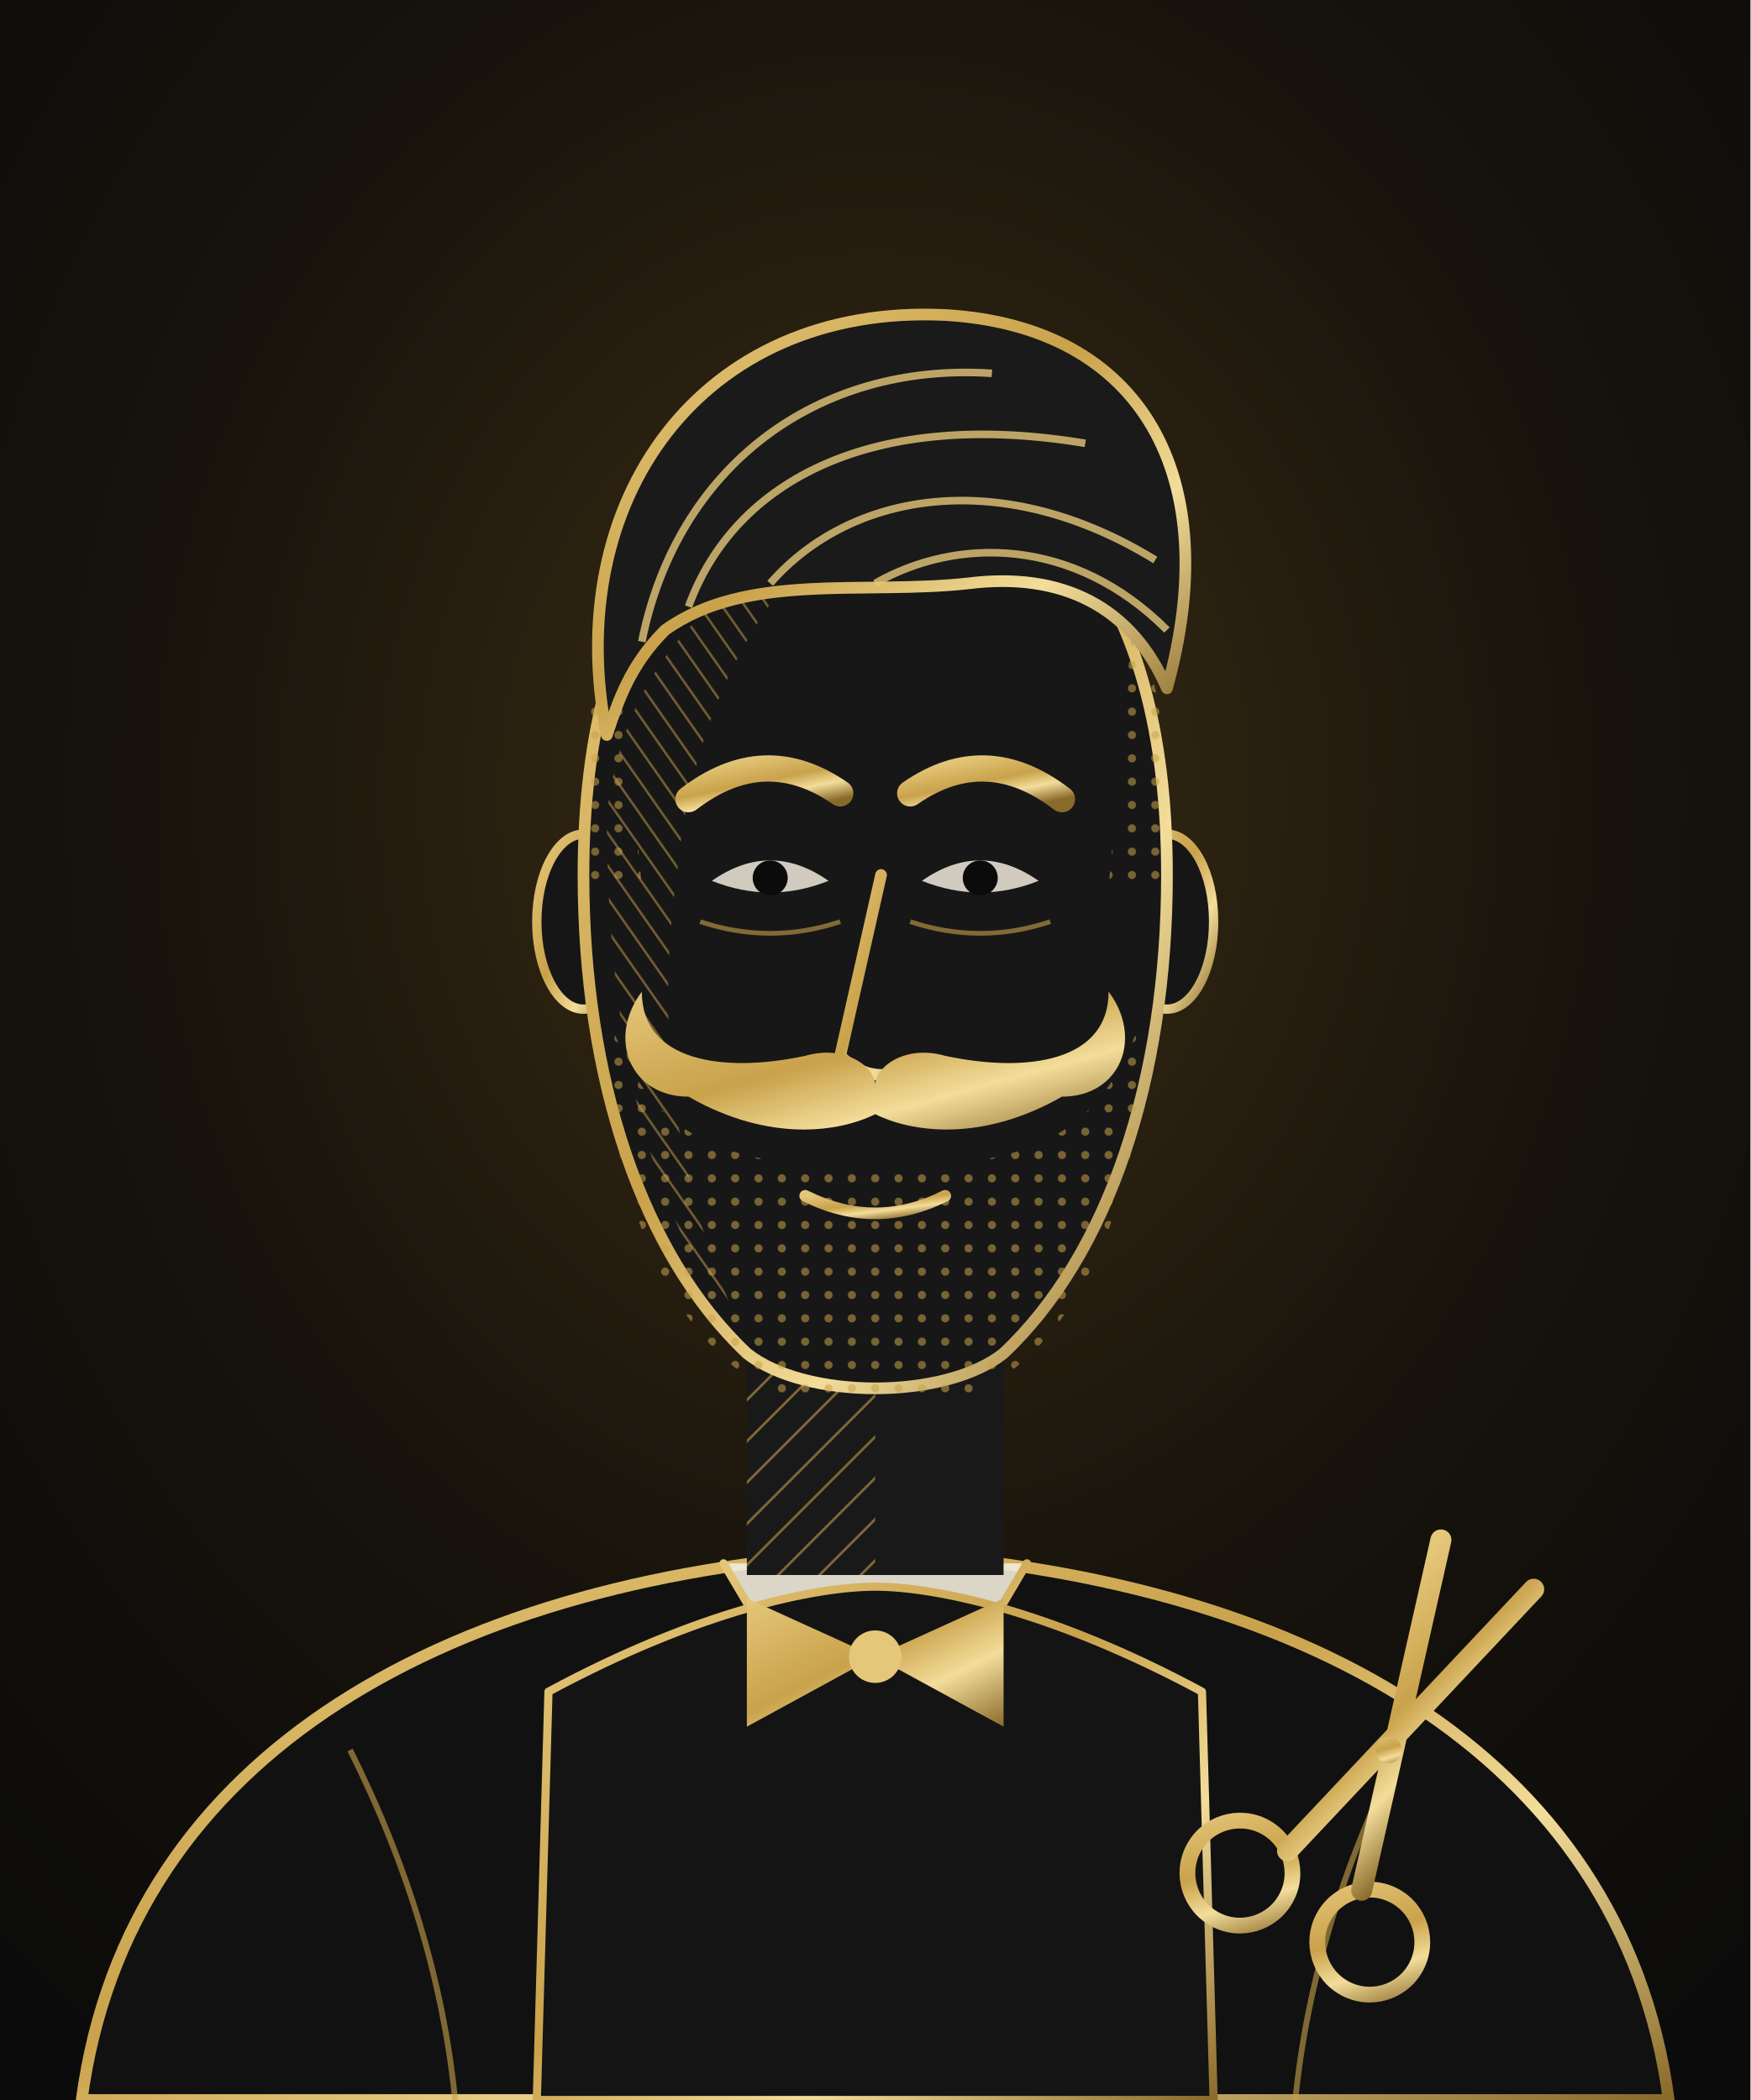
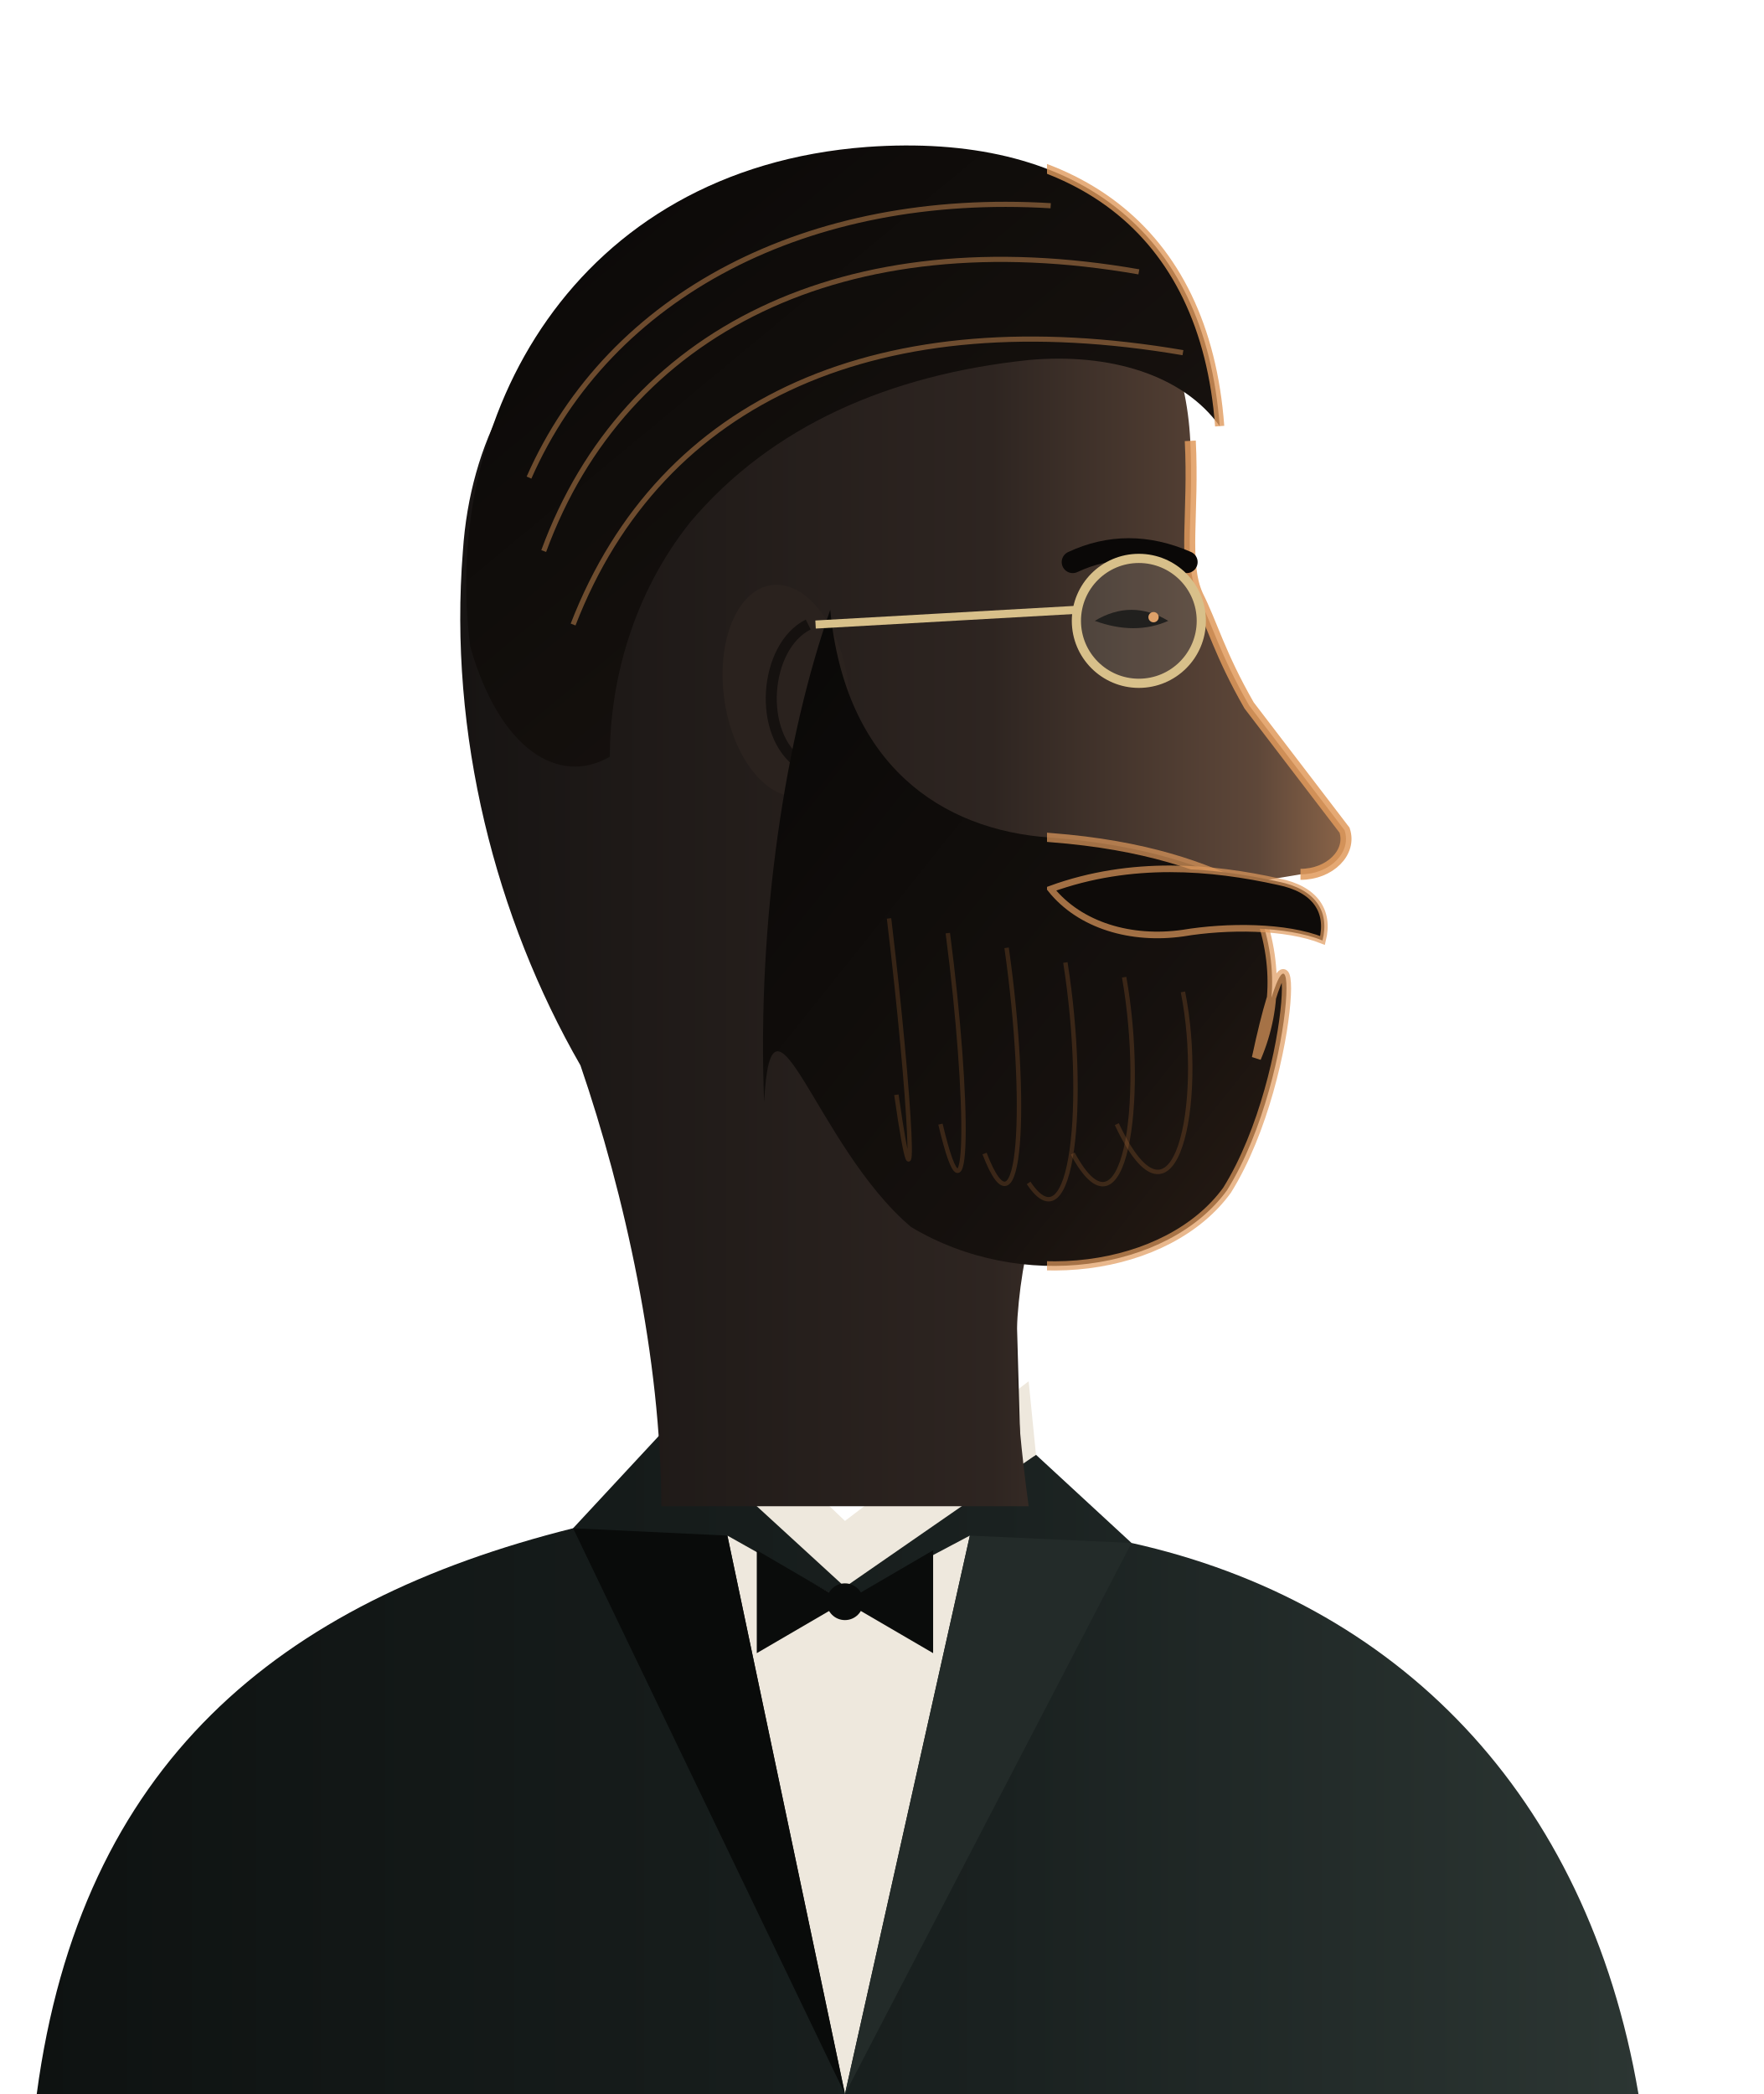
- <svg xmlns="http://www.w3.org/2000/svg" viewBox="0 0 300 360" role="img">
+ <svg xmlns="http://www.w3.org/2000/svg" viewBox="70 130 480 570" role="img">
  <defs>
-     <linearGradient id="gold" x1="0" y1="0" x2="1" y2="1">
-       <stop offset="0" stop-color="#E5C77A" />
-       <stop offset=".45" stop-color="#C9A24B" />
-       <stop offset=".7" stop-color="#F3DD9A" />
-       <stop offset="1" stop-color="#8A6A2A" />
+     <linearGradient id="c3skin" x1="0" y1="0" x2="1" y2="0">
+       <stop offset="0" stop-color="#171413" />
+       <stop offset=".6" stop-color="#2E2521" />
+       <stop offset=".9" stop-color="#5E4739" />
+       <stop offset="1" stop-color="#8A6448" />
    </linearGradient>
-     <linearGradient id="goldv" x1="0" y1="0" x2="0" y2="1">
-       <stop offset="0" stop-color="#E5C77A" />
-       <stop offset=".5" stop-color="#C9A24B" />
-       <stop offset="1" stop-color="#7A5C22" />
+     <linearGradient id="c3neck" x1="0" y1="0" x2="1" y2="0">
+       <stop offset="0" stop-color="#100E0D" />
+       <stop offset="1" stop-color="#2A221E" />
    </linearGradient>
-     <radialGradient id="glow" cx=".5" cy=".38" r=".75">
-       <stop offset="0" stop-color="#3B2D14" />
-       <stop offset=".55" stop-color="#17130C" />
-       <stop offset="1" stop-color="#0B0B0B" />
+     <linearGradient id="c3hair" x1="0" y1="0" x2="1" y2="1">
+       <stop offset="0" stop-color="#090807" />
+       <stop offset=".7" stop-color="#16110E" />
+       <stop offset="1" stop-color="#2A1D15" />
+     </linearGradient>
+     <linearGradient id="c3coat" x1="0" y1="0" x2="1" y2="0">
+       <stop offset="0" stop-color="#0E1211" />
+       <stop offset=".6" stop-color="#1A2120" />
+       <stop offset="1" stop-color="#2C3633" />
+     </linearGradient>
+     <linearGradient id="c3hat" x1="0" y1="0" x2="1" y2="0">
+       <stop offset="0" stop-color="#1A1E1C" />
+       <stop offset="1" stop-color="#3E4541" />
+     </linearGradient>
+     <linearGradient id="c3steel" x1="0" y1="0" x2="1" y2="1">
+       <stop offset="0" stop-color="#E4E6E2" />
+       <stop offset=".5" stop-color="#8E9490" />
+       <stop offset="1" stop-color="#4B514E" />
+     </linearGradient>
+     <radialGradient id="c3glow" cx=".72" cy=".3" r=".8">
+       <stop offset="0" stop-color="#3C4A44" />
+       <stop offset=".6" stop-color="#222B28" />
+       <stop offset="1" stop-color="#141917" />
    </radialGradient>
-     <radialGradient id="bulb" cx=".5" cy=".5" r=".5">
-       <stop offset="0" stop-color="#FFE7A8" stop-opacity=".9" />
-       <stop offset=".35" stop-color="#E5A94B" stop-opacity=".35" />
-       <stop offset="1" stop-color="#E5A94B" stop-opacity="0" />
+     <radialGradient id="c3lamp" cx=".5" cy=".5" r=".5">
+       <stop offset="0" stop-color="#F2B877" stop-opacity=".85" />
+       <stop offset=".3" stop-color="#C0773A" stop-opacity=".3" />
+       <stop offset="1" stop-color="#C0773A" stop-opacity="0" />
    </radialGradient>
-     <pattern id="hatch" width="5" height="5" patternUnits="userSpaceOnUse" patternTransform="rotate(45)">
-       <line x1="0" y1="0" x2="0" y2="5" stroke="#C9A24B" stroke-width=".9" opacity=".55" />
+     <pattern id="c3tweed" width="10" height="10" patternUnits="userSpaceOnUse">
+       <path d="M0 0 L5 5 L0 10 M5 0 L10 5 L5 10" fill="none" stroke="#6A706B" stroke-width="1" opacity=".55" />
    </pattern>
-     <pattern id="hatchd" width="3.2" height="3.2" patternUnits="userSpaceOnUse" patternTransform="rotate(-35)">
-       <line x1="0" y1="0" x2="0" y2="3.2" stroke="#C9A24B" stroke-width=".8" opacity=".5" />
+     <pattern id="c3pin" width="11" height="11" patternUnits="userSpaceOnUse">
+       <line x1="1" y1="0" x2="1" y2="11" stroke="#59625D" stroke-width=".8" opacity=".7" />
    </pattern>
-     <pattern id="pin" width="9" height="9" patternUnits="userSpaceOnUse">
-       <rect width="9" height="9" fill="#121212" />
-       <line x1="1" y1="0" x2="1" y2="9" stroke="#C9A24B" stroke-width=".7" opacity=".55" />
+     <pattern id="c3stub" width="5" height="5" patternUnits="userSpaceOnUse">
+       <circle cx="2" cy="2" r=".9" fill="#050404" opacity=".8" />
    </pattern>
-     <pattern id="dots" width="4" height="4" patternUnits="userSpaceOnUse">
-       <circle cx="2" cy="2" r=".7" fill="#C9A24B" opacity=".55" />
-     </pattern>
+     <clipPath id="c3front">
+       <rect x="355" y="0" width="300" height="800" />
+     </clipPath>
  </defs>
-   <rect width="300" height="360" fill="url(#glow)" />
-   <path d="M14 360 C22 300 78 270 150 266 C222 270 278 300 286 360 Z" fill="#111" stroke="url(#gold)" stroke-width="2" stroke-linejoin="round" stroke-linecap="round" />
-   <path d="M124 268 L150 312 L176 268" fill="#F2EBDD" opacity=".9" />
-   <path d="M124 268 L150 312 L176 268" fill="none" stroke="url(#gold)" stroke-width="1.4" stroke-linejoin="round" stroke-linecap="round" />
-   <path d="M60 300 C70 320 76 340 78 360 M240 300 C230 320 224 340 222 360" fill="none" stroke="#C9A24B" stroke-width="1" opacity=".6" />
-   <path d="M94 290 C120 276 140 272 150 272 C160 272 180 276 206 290 L208 360 L92 360 Z" fill="#141414" stroke="url(#gold)" stroke-width="1.4" stroke-linejoin="round" stroke-linecap="round" />
-   <path d="M150 284 L128 274 L128 296 Z M150 284 L172 274 L172 296 Z" fill="url(#gold)" />
-   <circle cx="150" cy="284" r="4.5" fill="#E5C77A" />
-   <path d="M128 218 L128 270 L172 270 L172 218 Z" fill="#191919" />
-   <path d="M128 218 L128 270 L150 270 L150 225 Z" fill="url(#hatch)" />
-   <ellipse cx="100" cy="158" rx="8" ry="15" fill="#161616" stroke="url(#gold)" stroke-width="1.6" stroke-linejoin="round" stroke-linecap="round" />
-   <ellipse cx="200" cy="158" rx="8" ry="15" fill="#161616" stroke="url(#gold)" stroke-width="1.6" stroke-linejoin="round" stroke-linecap="round" />
-   <path d="M100 150 C100 100 122 78 150 78 C178 78 200 100 200 150 C200 185 190 215 172 232 C162 240 138 240 128 232 C110 215 100 185 100 150 Z" fill="#171717" stroke="url(#gold)" stroke-width="2" stroke-linejoin="round" stroke-linecap="round" />
-   <path d="M104 140 C104 180 112 210 128 230 C116 205 112 178 116 150 C118 128 126 108 140 94 C120 100 106 118 104 140 Z" fill="url(#hatchd)" />
-   <path d="M118 137 Q131 127 144 136" fill="none" stroke="url(#gold)" stroke-width="4.5" stroke-linejoin="round" stroke-linecap="round" />
-   <path d="M156 136 Q169 127 182 137" fill="none" stroke="url(#gold)" stroke-width="4.5" stroke-linejoin="round" stroke-linecap="round" />
-   <path d="M122 151 Q132 144 142 151 Q132 155 122 151 Z" fill="#F2EBDD" opacity=".85" />
-   <path d="M158 151 Q168 144 178 151 Q168 155 158 151 Z" fill="#F2EBDD" opacity=".85" />
-   <circle cx="132" cy="150.5" r="3" fill="#0B0B0B" />
-   <circle cx="168" cy="150.5" r="3" fill="#0B0B0B" />
-   <path d="M120 158 Q132 162 144 158 M156 158 Q168 162 180 158" fill="none" stroke="#C9A24B" stroke-width=".8" opacity=".6" />
-   <path d="M151 150 L144 181 Q150 187 158 182" fill="none" stroke="url(#gold)" stroke-width="2" stroke-linejoin="round" stroke-linecap="round" />
-   <path d="M141 183 Q144 188 149 186 M159 183 Q156 188 151 186" fill="none" stroke="#C9A24B" stroke-width="1" opacity=".7" />
-   <path d="M100 152 C99 130 101 116 106 108 L110 152 Z M200 152 C201 130 199 116 194 108 L190 152 Z" fill="url(#dots)" />
-   <path d="M104 126 C96 86 120 52 162 54 C196 56 210 82 200 118 C194 104 182 98 166 100 C148 102 128 98 114 108 C108 114 106 120 104 126 Z" fill="#1A1A1A" stroke="url(#gold)" stroke-width="2" stroke-linejoin="round" stroke-linecap="round" />
-   <path d="M110 110 C116 80 140 62 170 64 M118 104 C126 82 150 70 186 76 M132 100 C146 84 172 80 198 96 M150 100 C164 92 184 92 200 108" fill="none" stroke="#E5C77A" stroke-width="1.3" opacity=".8" />
-   <path d="M103 170 C104 205 114 226 128 236 C138 243 162 243 172 236 C186 226 196 205 197 170 C190 196 176 200 150 200 C124 200 110 196 103 170 Z" fill="url(#dots)" />
-   <path d="M118 188 C108 188 104 178 110 170 C110 182 124 184 138 181 C145 179 150 183 150 186 C150 183 155 179 162 181 C176 184 190 182 190 170 C196 178 192 188 182 188 C168 196 156 194 150 191 C144 194 132 196 118 188 Z" fill="url(#gold)" />
-   <path d="M138 205 Q150 211 162 205" fill="none" stroke="url(#gold)" stroke-width="2" stroke-linejoin="round" stroke-linecap="round" />
-   <g transform="translate(238 300) rotate(28) scale(0.9)" fill="none" stroke="url(#gold)" stroke-width="3" stroke-linejoin="round" stroke-linecap="round">
-     <circle cx="-14" cy="34" r="10" />
-     <circle cx="14" cy="34" r="10" />
-     <path d="M-8 26 L10 -40 M8 26 L-10 -40" stroke-width="4" />
-     <circle cx="0" cy="0" r="2.5" fill="url(#gold)" stroke="none" />
-   </g>
+   <path d="M80 700 C92 610 146 566 226 546 L252 518 L300 556 L352 526 L378 550 C450 566 502 618 516 700 Z" fill="url(#c3coat)" />
+   <path d="M252 518 L300 562 L352 526 L350 506 L300 544 L256 502 Z M268 548 L300 700 L334 548 L300 566 Z" fill="#EEE8DD" />
+   <path d="M226 546 L300 700 L268 548 Z" fill="#090B0A" />
+   <path d="M378 550 L300 700 L334 548 Z" fill="#232B29" />
+   <path d="M300 566 L276 552 L276 580 Z M300 566 L324 552 L324 580 Z" fill="#0A0C0B" />
+   <circle cx="300" cy="566" r="5" fill="#0A0C0B" />
+   <path d="M262 440 L262 532 L348 532 L346 462 Z" fill="url(#c3neck)" />
+   <path d="M228 420 C205 380 192 330 196 280 C200 220 250 185 320 185 C365 185 392 210 394 250 C395 270 392 283 396 292 C400 300 402 308 410 322 L436 356 C438 362 432 368 424 368 L412 370 C414 378 412 386 410 392 C418 398 416 406 408 410 C406 420 410 432 404 446 C396 462 372 470 350 468 C345 490 346 510 350 540 L250 540 C250 500 240 455 228 420 Z" fill="url(#c3skin)" />
+   <path d="M394 250 C395 270 392 283 396 292 C400 300 402 308 410 322 L436 356 C438 362 432 368 424 368" fill="none" stroke="#E09A5C" stroke-width="3" opacity="0.85" clip-path="url(#c3front)" />
+   <ellipse cx="284" cy="318" rx="17" ry="29" transform="rotate(-8 284 318)" fill="#2A221E" />
+   <path d="M290 300 C278 306 276 330 288 338" fill="none" stroke="#15110F" stroke-width="3" />
+   <path d="M198 306 C190 244 226 176 306 170 C362 166 398 192 402 246 C392 232 372 226 350 228 C312 232 280 246 258 272 C242 292 236 316 236 336 C222 344 206 334 198 306 Z" fill="url(#c3hair)" />
+   <path d="M218 280 C240 220 300 190 380 204 M226 300 C250 238 310 212 392 226 M214 260 C236 210 290 182 356 186" fill="none" stroke="#E09A5C" stroke-width="1.4" opacity=".45" />
+   <path d="M306 170 C362 166 398 192 402 246" fill="none" stroke="#E09A5C" stroke-width="2.5" opacity="0.8" clip-path="url(#c3front)" />
+   <path d="M362 283 Q377 276 393 283" fill="none" stroke="#0A0807" stroke-width="6" stroke-linecap="round" />
+   <path d="M368 299 Q378 293 388 299 Q379 303 368 299 Z" fill="#0A0807" />
+   <circle cx="384" cy="298" r="1.4" fill="#E09A5C" />
+   <path d="M296 296 C300 338 326 356 356 358 C382 360 398 366 410 372 C418 388 418 404 412 418 C424 362 424 422 404 454 C388 476 348 482 318 464 C292 442 280 392 278 430 C276 380 284 330 296 296 Z" fill="url(#c3hair)" />
+   <path d="M312 380 C318 430 320 470 314 428" fill="none" stroke="#C0773A" stroke-width="1.2" opacity=".22" />
+   <path d="M328 384 C334 430 334 470 326 436" fill="none" stroke="#C0773A" stroke-width="1.2" opacity=".22" />
+   <path d="M344 388 C350 430 348 470 338 444" fill="none" stroke="#C0773A" stroke-width="1.2" opacity=".22" />
+   <path d="M360 392 C366 430 362 470 350 452" fill="none" stroke="#C0773A" stroke-width="1.2" opacity=".22" />
+   <path d="M376 396 C382 430 376 470 362 444" fill="none" stroke="#C0773A" stroke-width="1.2" opacity=".22" />
+   <path d="M392 400 C398 430 390 470 374 436" fill="none" stroke="#C0773A" stroke-width="1.2" opacity=".22" />
+   <path d="M296 296 C300 338 326 356 356 358 C382 360 398 366 410 372 C418 388 418 404 412 418 C424 362 424 422 404 454 C388 476 348 482 318 464 C292 442 280 392 278 430 C276 380 284 330 296 296 Z" fill="none" stroke="#E09A5C" stroke-width="2.5" opacity="0.7" clip-path="url(#c3front)" />
+   <path d="M356 372 C378 364 400 366 418 370 C428 372 432 378 430 386 C420 382 404 382 392 384 C378 386 364 382 356 372 Z" fill="#0E0B09" />
+   <path d="M356 372 C378 364 400 366 418 370 C428 372 432 378 430 386 C420 382 404 382 392 384 C378 386 364 382 356 372 Z" fill="none" stroke="#E09A5C" stroke-width="1.8" opacity="0.7" clip-path="url(#c3front)" />
+   <circle cx="380" cy="299" r="17" fill="#C9D3CF" fill-opacity=".12" stroke="#D8C08A" stroke-width="2.5" />
+   <path d="M363 296 L292 300" stroke="#D8C08A" stroke-width="2.2" />
</svg>
